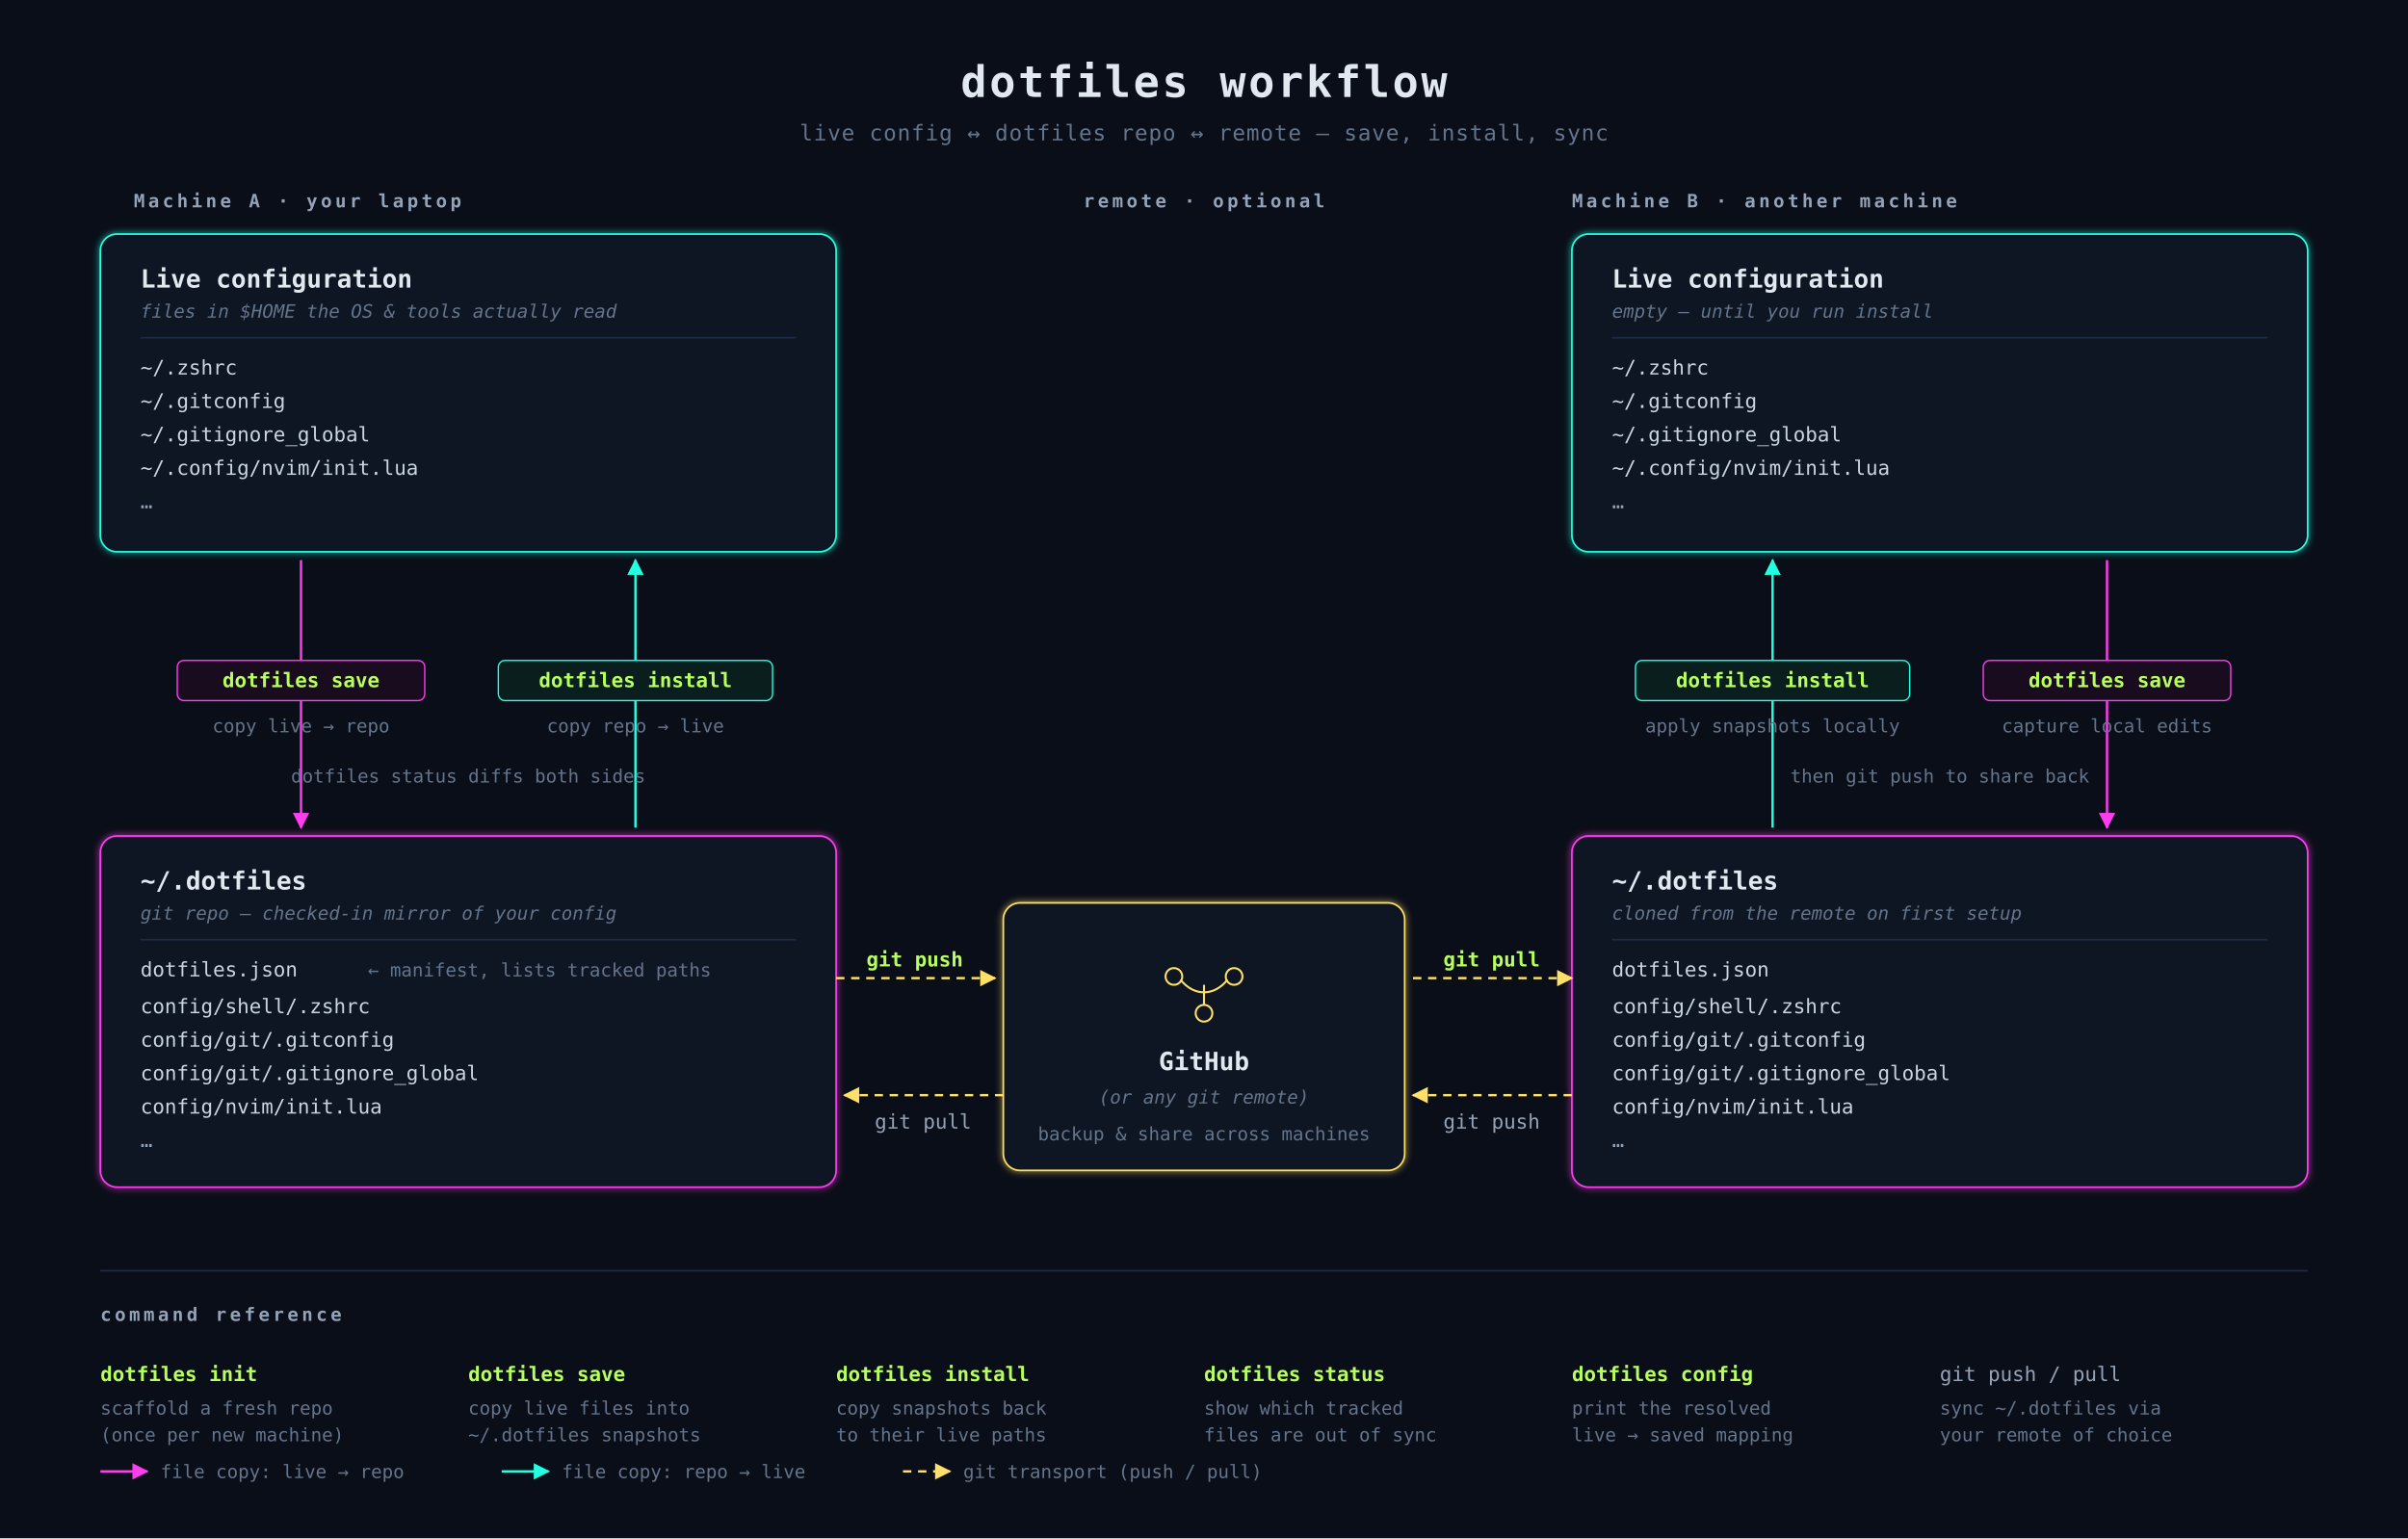
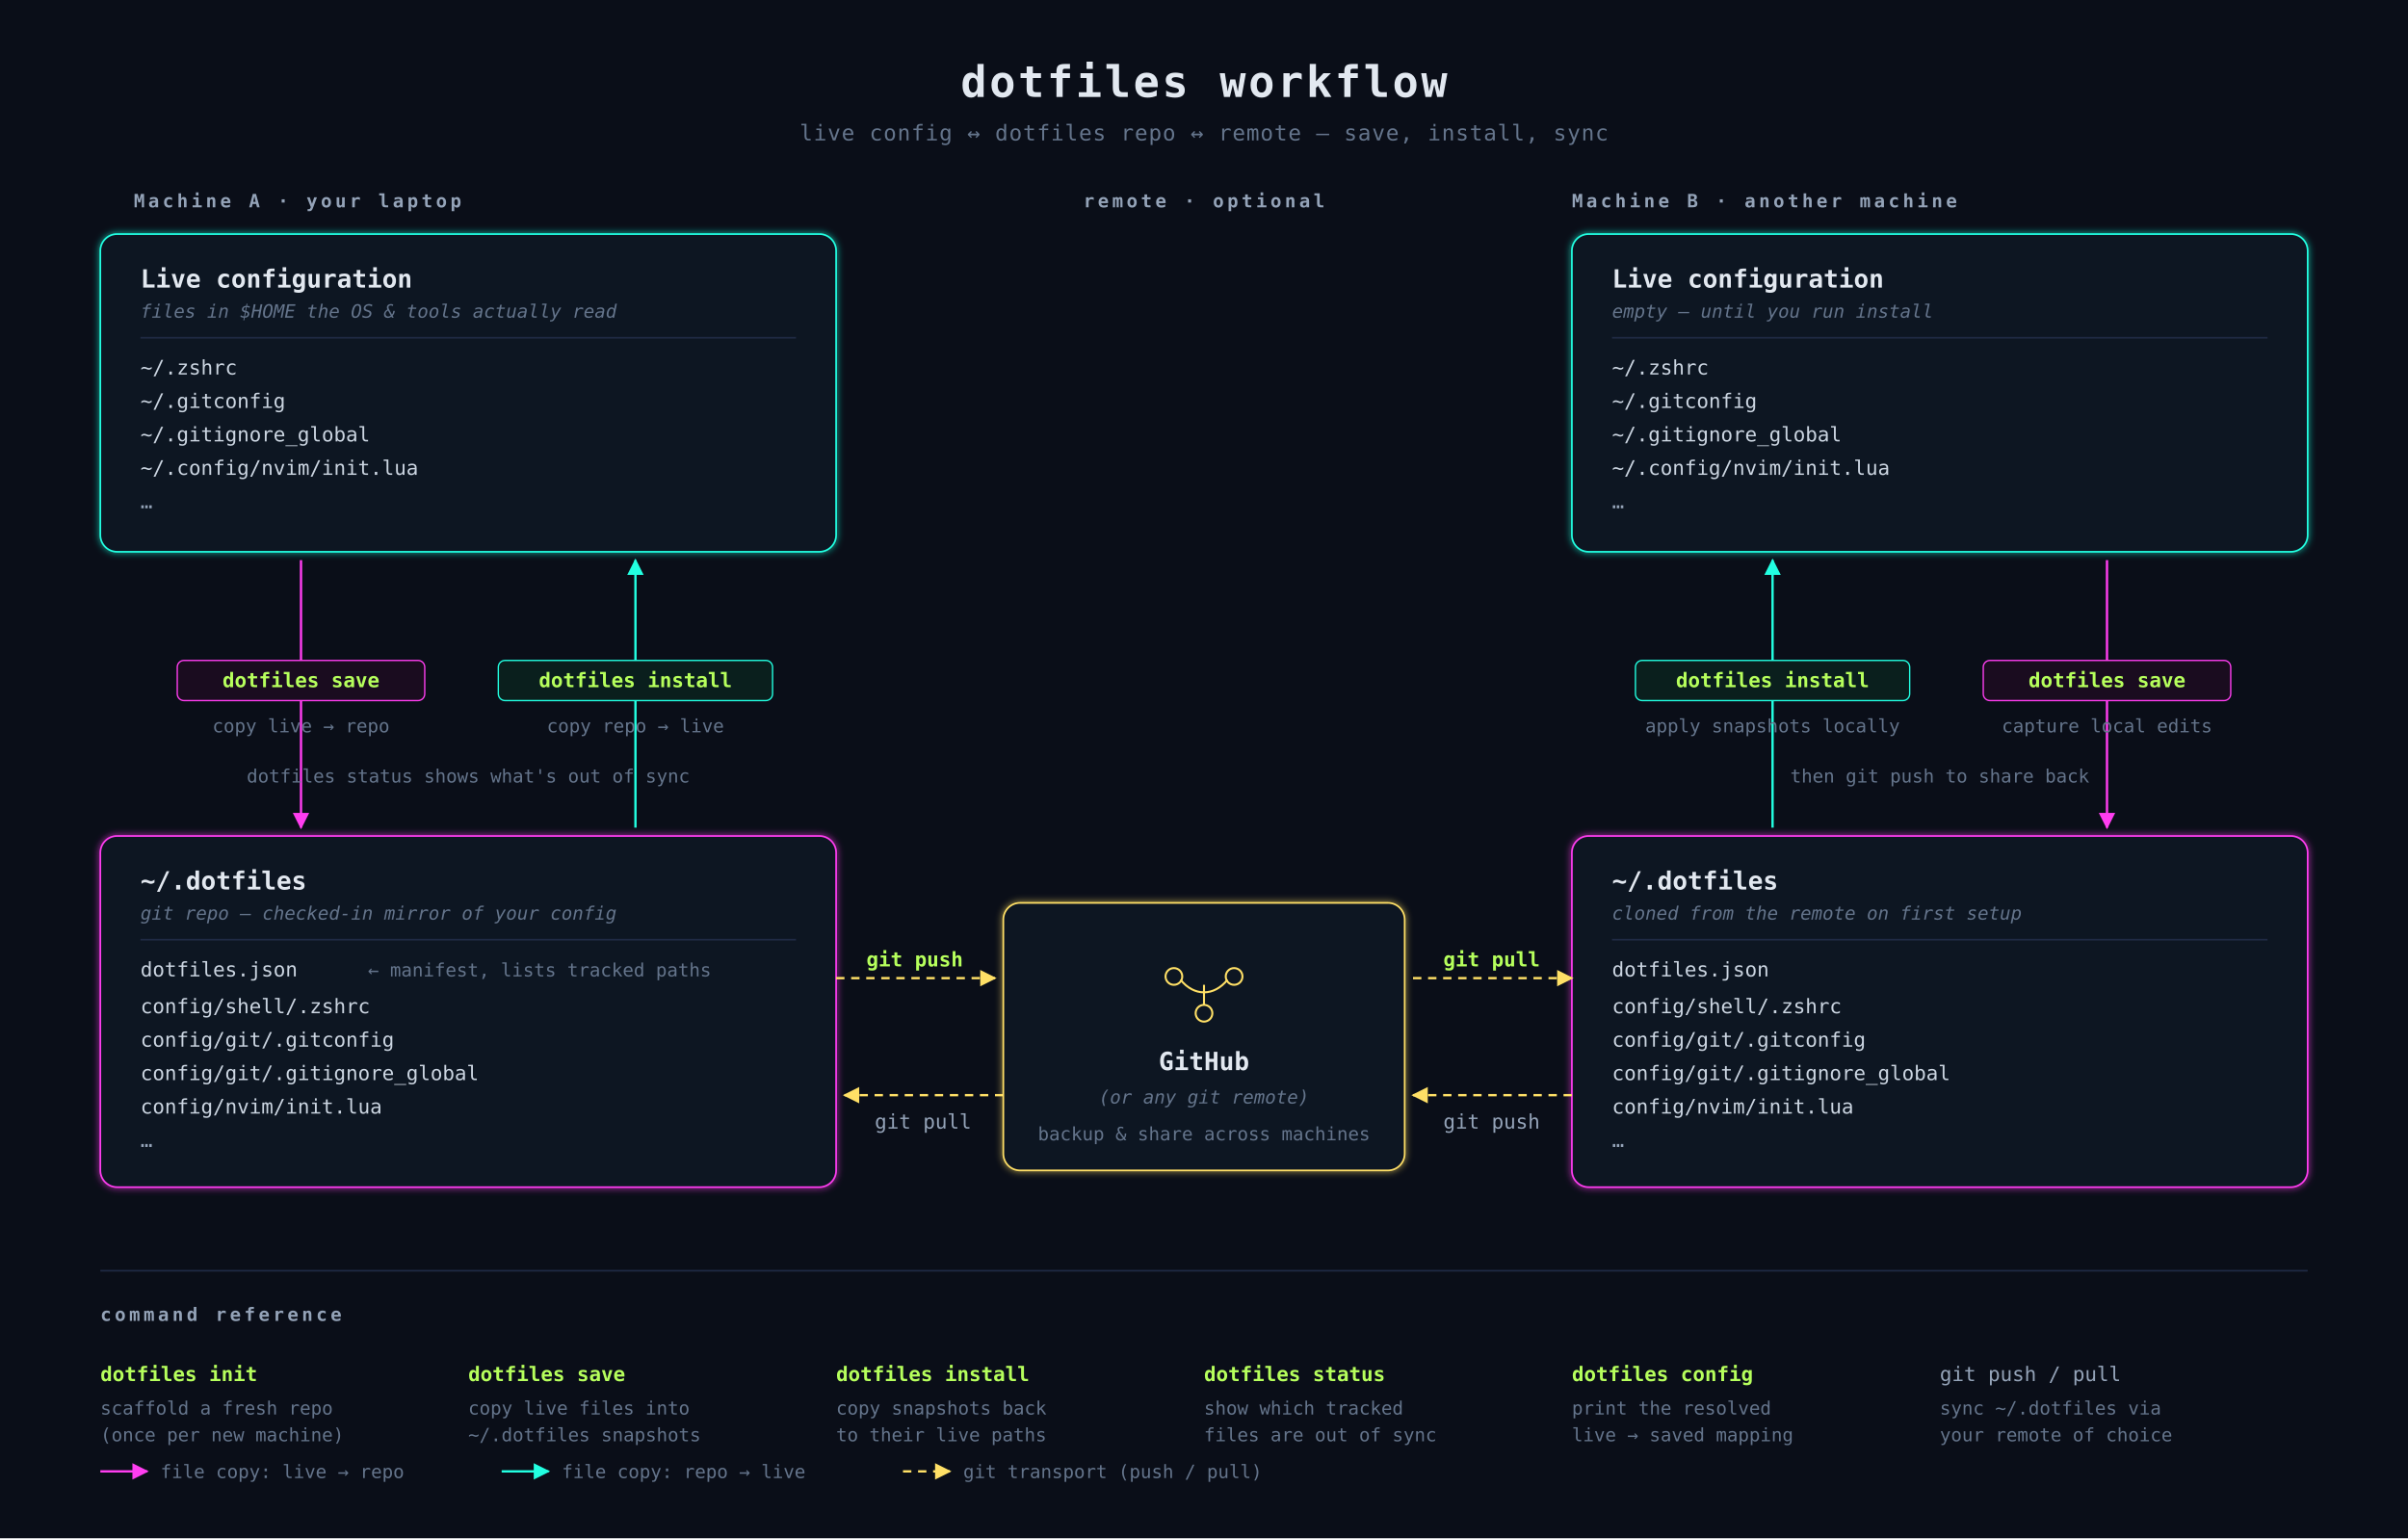
<svg xmlns="http://www.w3.org/2000/svg" viewBox="0 0 1440 920" font-family="ui-monospace, 'JetBrains Mono', 'SF Mono', Menlo, Consolas, monospace">
  <defs>
    <style>
      .bg            { fill: #0a0e18; }
      .frame         { fill: none; stroke-width: 1; }
      .frame-cyan    { stroke: #22ffe1; }
      .frame-pink    { stroke: #ff3df0; }
      .frame-yellow  { stroke: #ffe066; }
      .frame-dim     { stroke: #1f2a44; }
      .panel-fill    { fill: #0e1424; }

      .title         { fill: #e2e8f0; font-size: 26px; font-weight: 600; letter-spacing: 0.06em; }
      .subtitle      { fill: #64748b; font-size: 13px; letter-spacing: 0.04em; }
      .header        { fill: #94a3b8; font-size: 11px; font-weight: 600; letter-spacing: 0.18em; text-transform: uppercase; }
      .box-title     { fill: #e2e8f0; font-size: 15px; font-weight: 600; }
      .box-sub       { fill: #64748b; font-size: 11px; font-style: italic; }
      .item          { fill: #94a3b8; font-size: 12px; }
      .item-key      { fill: #cbd5e1; font-size: 12px; }
      .note          { fill: #64748b; font-size: 11px; }
      .arrow-label   { fill: #e2e8f0; font-size: 12px; font-weight: 500; }
      .cmd           { fill: #b6ff5c; font-size: 12px; font-weight: 600; }
      .cmd-mute      { fill: #94a3b8; font-size: 12px; }

      .line-cyan     { stroke: #22ffe1; stroke-width: 1.4; fill: none; }
      .line-pink     { stroke: #ff3df0; stroke-width: 1.4; fill: none; }
      .line-yellow   { stroke: #ffe066; stroke-width: 1.4; fill: none; stroke-dasharray: 5 4; }
      .line-mirror   { stroke: #475569; stroke-width: 1; fill: none; stroke-dasharray: 2 4; }
      .divider       { stroke: #1f2a44; stroke-width: 1; }
    </style>
    <filter id="soft-glow" x="-50%" y="-50%" width="200%" height="200%">
      <feGaussianBlur stdDeviation="2.2" result="b" />
      <feMerge>
        <feMergeNode in="b" />
        <feMergeNode in="SourceGraphic" />
      </feMerge>
    </filter>
    <marker id="arr-cyan" viewBox="0 0 10 10" refX="9" refY="5" markerWidth="7" markerHeight="7" orient="auto">
      <path d="M0,0 L10,5 L0,10 z" fill="#22ffe1" />
    </marker>
    <marker id="arr-pink" viewBox="0 0 10 10" refX="9" refY="5" markerWidth="7" markerHeight="7" orient="auto">
      <path d="M0,0 L10,5 L0,10 z" fill="#ff3df0" />
    </marker>
    <marker id="arr-yellow" viewBox="0 0 10 10" refX="9" refY="5" markerWidth="7" markerHeight="7" orient="auto">
      <path d="M0,0 L10,5 L0,10 z" fill="#ffe066" />
    </marker>
  </defs>
  <rect class="bg" width="1440" height="920" />
  <g>
    <text class="title" x="720" y="58" text-anchor="middle">dotfiles workflow</text>
    <text class="subtitle" x="720" y="84" text-anchor="middle">
      live config ↔ dotfiles repo ↔ remote — save, install, sync
    </text>
  </g>
  <g>
    <text class="header" x="80" y="124">Machine A · your laptop</text>
    <rect class="frame frame-cyan panel-fill" x="60" y="140" width="440" height="190" rx="10" filter="url(#soft-glow)" />
    <text class="box-title" x="84" y="172">Live configuration</text>
    <text class="box-sub" x="84" y="190">files in $HOME the OS &amp; tools actually read</text>
    <line class="divider" x1="84" y1="202" x2="476" y2="202" />
    <g>
      <text class="item-key" x="84" y="224">~/.zshrc</text>
      <text class="item-key" x="84" y="244">~/.gitconfig</text>
      <text class="item-key" x="84" y="264">~/.gitignore_global</text>
      <text class="item-key" x="84" y="284">~/.config/nvim/init.lua</text>
      <text class="item" x="84" y="304">…</text>
    </g>
    <rect class="frame frame-pink panel-fill" x="60" y="500" width="440" height="210" rx="10" filter="url(#soft-glow)" />
    <text class="box-title" x="84" y="532">~/.dotfiles</text>
    <text class="box-sub" x="84" y="550">git repo — checked-in mirror of your config</text>
    <line class="divider" x1="84" y1="562" x2="476" y2="562" />
    <g>
      <text class="item-key" x="84" y="584">dotfiles.json</text>
      <text class="note" x="220" y="584">← manifest, lists tracked paths</text>
      <text class="item-key" x="84" y="606">config/shell/.zshrc</text>
      <text class="item-key" x="84" y="626">config/git/.gitconfig</text>
      <text class="item-key" x="84" y="646">config/git/.gitignore_global</text>
      <text class="item-key" x="84" y="666">config/nvim/init.lua</text>
      <text class="item" x="84" y="686">…</text>
    </g>
    <line class="line-pink" x1="180" y1="335" x2="180" y2="495" marker-end="url(#arr-pink)" />
    <rect x="106" y="395" width="148" height="24" rx="4" fill="#1a0c1f" stroke="#ff3df0" stroke-width="0.8" />
    <text class="cmd" x="180" y="411" text-anchor="middle">dotfiles save</text>
    <text class="note" x="180" y="438" text-anchor="middle">copy live → repo</text>
    <line class="line-cyan" x1="380" y1="495" x2="380" y2="335" marker-end="url(#arr-cyan)" />
    <rect x="298" y="395" width="164" height="24" rx="4" fill="#0a1f1d" stroke="#22ffe1" stroke-width="0.8" />
    <text class="cmd" x="380" y="411" text-anchor="middle">dotfiles install</text>
    <text class="note" x="380" y="438" text-anchor="middle">copy repo → live</text>
-     <text class="note" x="280" y="468" text-anchor="middle">dotfiles status diffs both sides</text>
+     <text class="note" x="280" y="468" text-anchor="middle">dotfiles status shows what's out of sync</text>
  </g>
  <g>
    <text class="header" x="720" y="124" text-anchor="middle">remote · optional</text>
    <rect class="frame frame-yellow panel-fill" x="600" y="540" width="240" height="160" rx="10" filter="url(#soft-glow)" />
    <g transform="translate(720,584)" stroke="#ffe066" fill="none" stroke-width="1.2">
      <circle cx="-18" cy="0" r="5" />
      <circle cx="18" cy="0" r="5" />
      <circle cx="0" cy="22" r="5" />
      <path d="M -14,2 C -6,12 6,12 14,2" />
      <path d="M 0,5 L 0,17" />
    </g>
    <text class="box-title" x="720" y="640" text-anchor="middle">GitHub</text>
    <text class="box-sub" x="720" y="660" text-anchor="middle">(or any git remote)</text>
    <text class="note" x="720" y="682" text-anchor="middle">backup &amp; share across machines</text>
  </g>
  <g>
    <line class="line-yellow" x1="500" y1="585" x2="595" y2="585" marker-end="url(#arr-yellow)" />
    <text class="cmd" x="547" y="578" text-anchor="middle">git push</text>
    <line class="line-yellow" x1="600" y1="655" x2="505" y2="655" marker-end="url(#arr-yellow)" />
    <text class="cmd-mute" x="552" y="675" text-anchor="middle">git pull</text>
  </g>
  <g>
    <text class="header" x="940" y="124">Machine B · another machine</text>
    <rect class="frame frame-cyan panel-fill" x="940" y="140" width="440" height="190" rx="10" filter="url(#soft-glow)" />
    <text class="box-title" x="964" y="172">Live configuration</text>
    <text class="box-sub" x="964" y="190">empty — until you run install</text>
    <line class="divider" x1="964" y1="202" x2="1356" y2="202" />
    <g>
      <text class="item-key" x="964" y="224">~/.zshrc</text>
      <text class="item-key" x="964" y="244">~/.gitconfig</text>
      <text class="item-key" x="964" y="264">~/.gitignore_global</text>
      <text class="item-key" x="964" y="284">~/.config/nvim/init.lua</text>
      <text class="item" x="964" y="304">…</text>
    </g>
    <rect class="frame frame-pink panel-fill" x="940" y="500" width="440" height="210" rx="10" filter="url(#soft-glow)" />
    <text class="box-title" x="964" y="532">~/.dotfiles</text>
    <text class="box-sub" x="964" y="550">cloned from the remote on first setup</text>
    <line class="divider" x1="964" y1="562" x2="1356" y2="562" />
    <g>
      <text class="item-key" x="964" y="584">dotfiles.json</text>
      <text class="item-key" x="964" y="606">config/shell/.zshrc</text>
      <text class="item-key" x="964" y="626">config/git/.gitconfig</text>
      <text class="item-key" x="964" y="646">config/git/.gitignore_global</text>
      <text class="item-key" x="964" y="666">config/nvim/init.lua</text>
      <text class="item" x="964" y="686">…</text>
    </g>
    <line class="line-cyan" x1="1060" y1="495" x2="1060" y2="335" marker-end="url(#arr-cyan)" />
    <rect x="978" y="395" width="164" height="24" rx="4" fill="#0a1f1d" stroke="#22ffe1" stroke-width="0.8" />
    <text class="cmd" x="1060" y="411" text-anchor="middle">dotfiles install</text>
    <text class="note" x="1060" y="438" text-anchor="middle">apply snapshots locally</text>
    <line class="line-pink" x1="1260" y1="335" x2="1260" y2="495" marker-end="url(#arr-pink)" />
    <rect x="1186" y="395" width="148" height="24" rx="4" fill="#1a0c1f" stroke="#ff3df0" stroke-width="0.8" />
    <text class="cmd" x="1260" y="411" text-anchor="middle">dotfiles save</text>
    <text class="note" x="1260" y="438" text-anchor="middle">capture local edits</text>
    <text class="note" x="1160" y="468" text-anchor="middle">then git push to share back</text>
  </g>
  <g>
    <line class="line-yellow" x1="845" y1="585" x2="940" y2="585" marker-end="url(#arr-yellow)" />
    <text class="cmd" x="892" y="578" text-anchor="middle">git pull</text>
    <line class="line-yellow" x1="940" y1="655" x2="845" y2="655" marker-end="url(#arr-yellow)" />
    <text class="cmd-mute" x="892" y="675" text-anchor="middle">git push</text>
  </g>
  <g transform="translate(0,760)">
    <line class="divider" x1="60" y1="0" x2="1380" y2="0" />
    <text class="header" x="60" y="30">command reference</text>
    <g transform="translate(60,52)">
      <text class="cmd" x="0" y="14">dotfiles init</text>
      <text class="note" x="0" y="34">scaffold a fresh repo</text>
      <text class="note" x="0" y="50">(once per new machine)</text>
    </g>
    <g transform="translate(280,52)">
      <text class="cmd" x="0" y="14">dotfiles save</text>
      <text class="note" x="0" y="34">copy live files into</text>
      <text class="note" x="0" y="50">~/.dotfiles snapshots</text>
    </g>
    <g transform="translate(500,52)">
      <text class="cmd" x="0" y="14">dotfiles install</text>
      <text class="note" x="0" y="34">copy snapshots back</text>
      <text class="note" x="0" y="50">to their live paths</text>
    </g>
    <g transform="translate(720,52)">
      <text class="cmd" x="0" y="14">dotfiles status</text>
      <text class="note" x="0" y="34">show which tracked</text>
      <text class="note" x="0" y="50">files are out of sync</text>
    </g>
    <g transform="translate(940,52)">
      <text class="cmd" x="0" y="14">dotfiles config</text>
      <text class="note" x="0" y="34">print the resolved</text>
      <text class="note" x="0" y="50">live → saved mapping</text>
    </g>
    <g transform="translate(1160,52)">
      <text class="cmd-mute" x="0" y="14">git push / pull</text>
      <text class="note" x="0" y="34">sync ~/.dotfiles via</text>
      <text class="note" x="0" y="50">your remote of choice</text>
    </g>
  </g>
  <g transform="translate(60,880)">
    <line class="line-pink" x1="0" y1="0" x2="28" y2="0" marker-end="url(#arr-pink)" />
    <text class="note" x="36" y="4">file copy: live → repo</text>
    <line class="line-cyan" x1="240" y1="0" x2="268" y2="0" marker-end="url(#arr-cyan)" />
    <text class="note" x="276" y="4">file copy: repo → live</text>
    <line class="line-yellow" x1="480" y1="0" x2="508" y2="0" marker-end="url(#arr-yellow)" />
    <text class="note" x="516" y="4">git transport (push / pull)</text>
  </g>
</svg>
